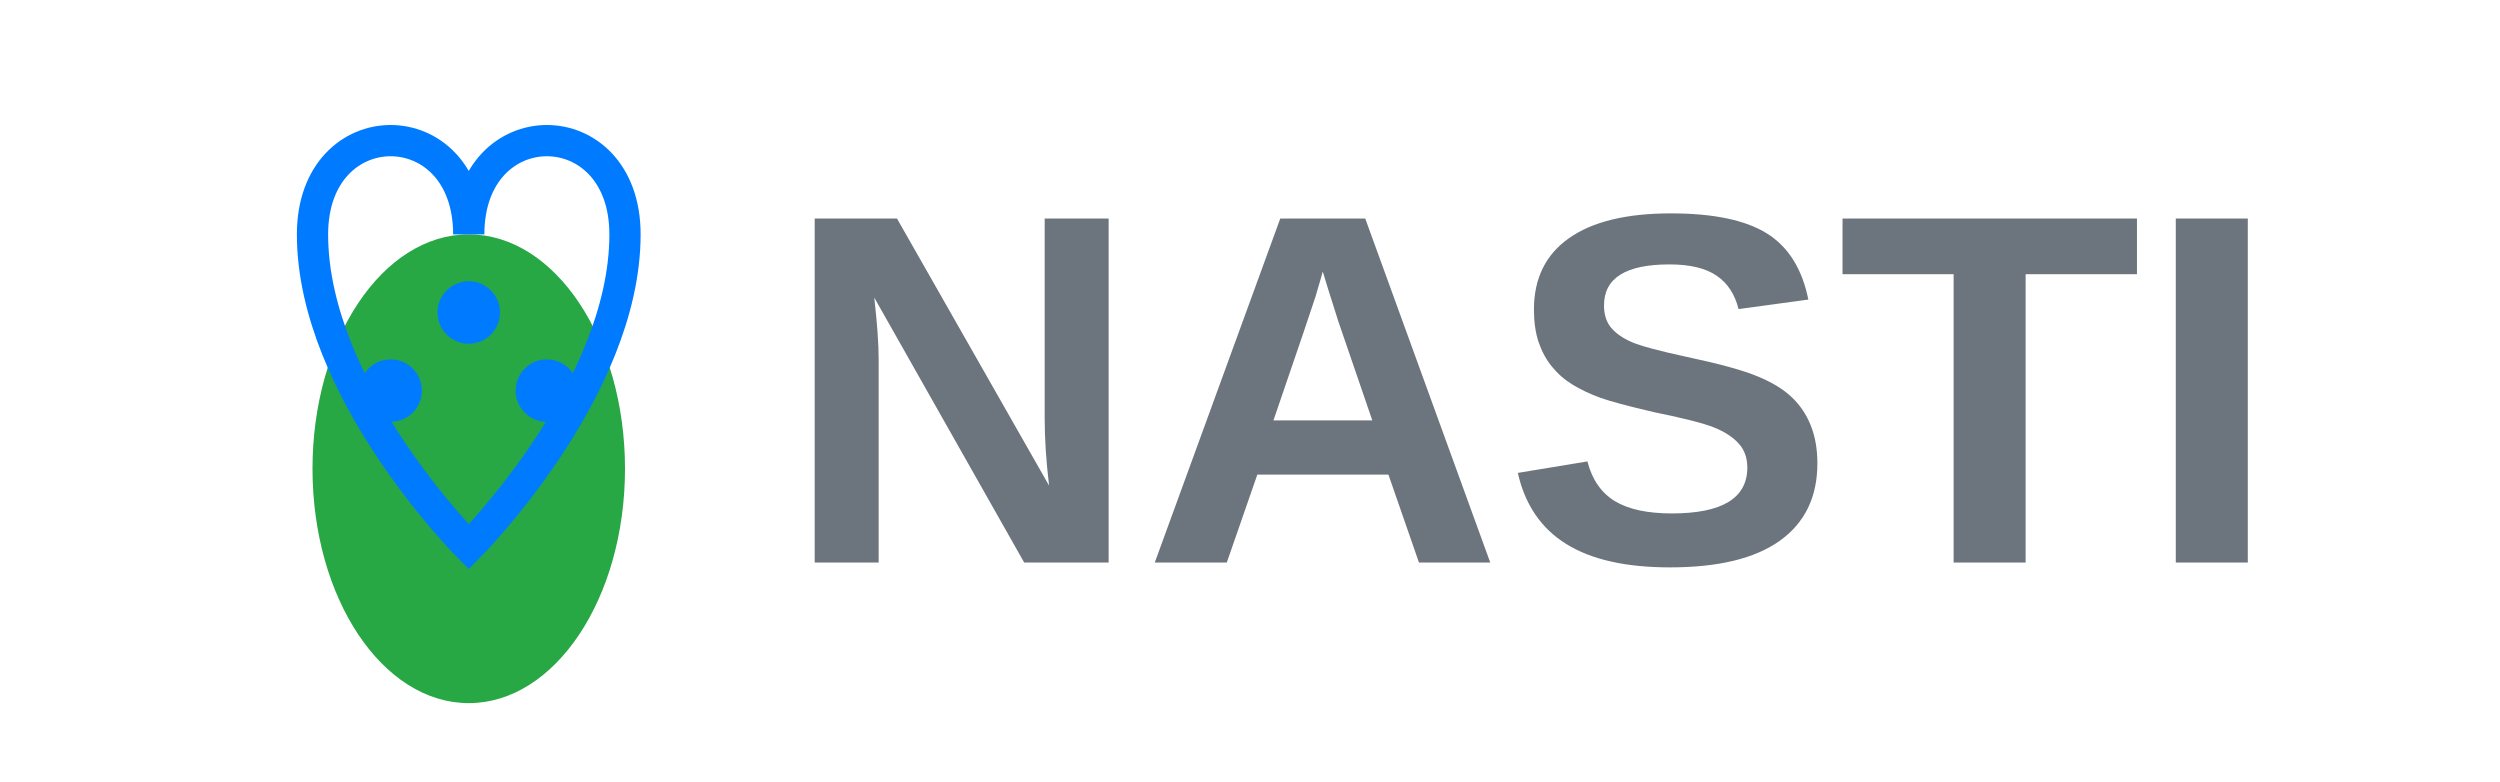
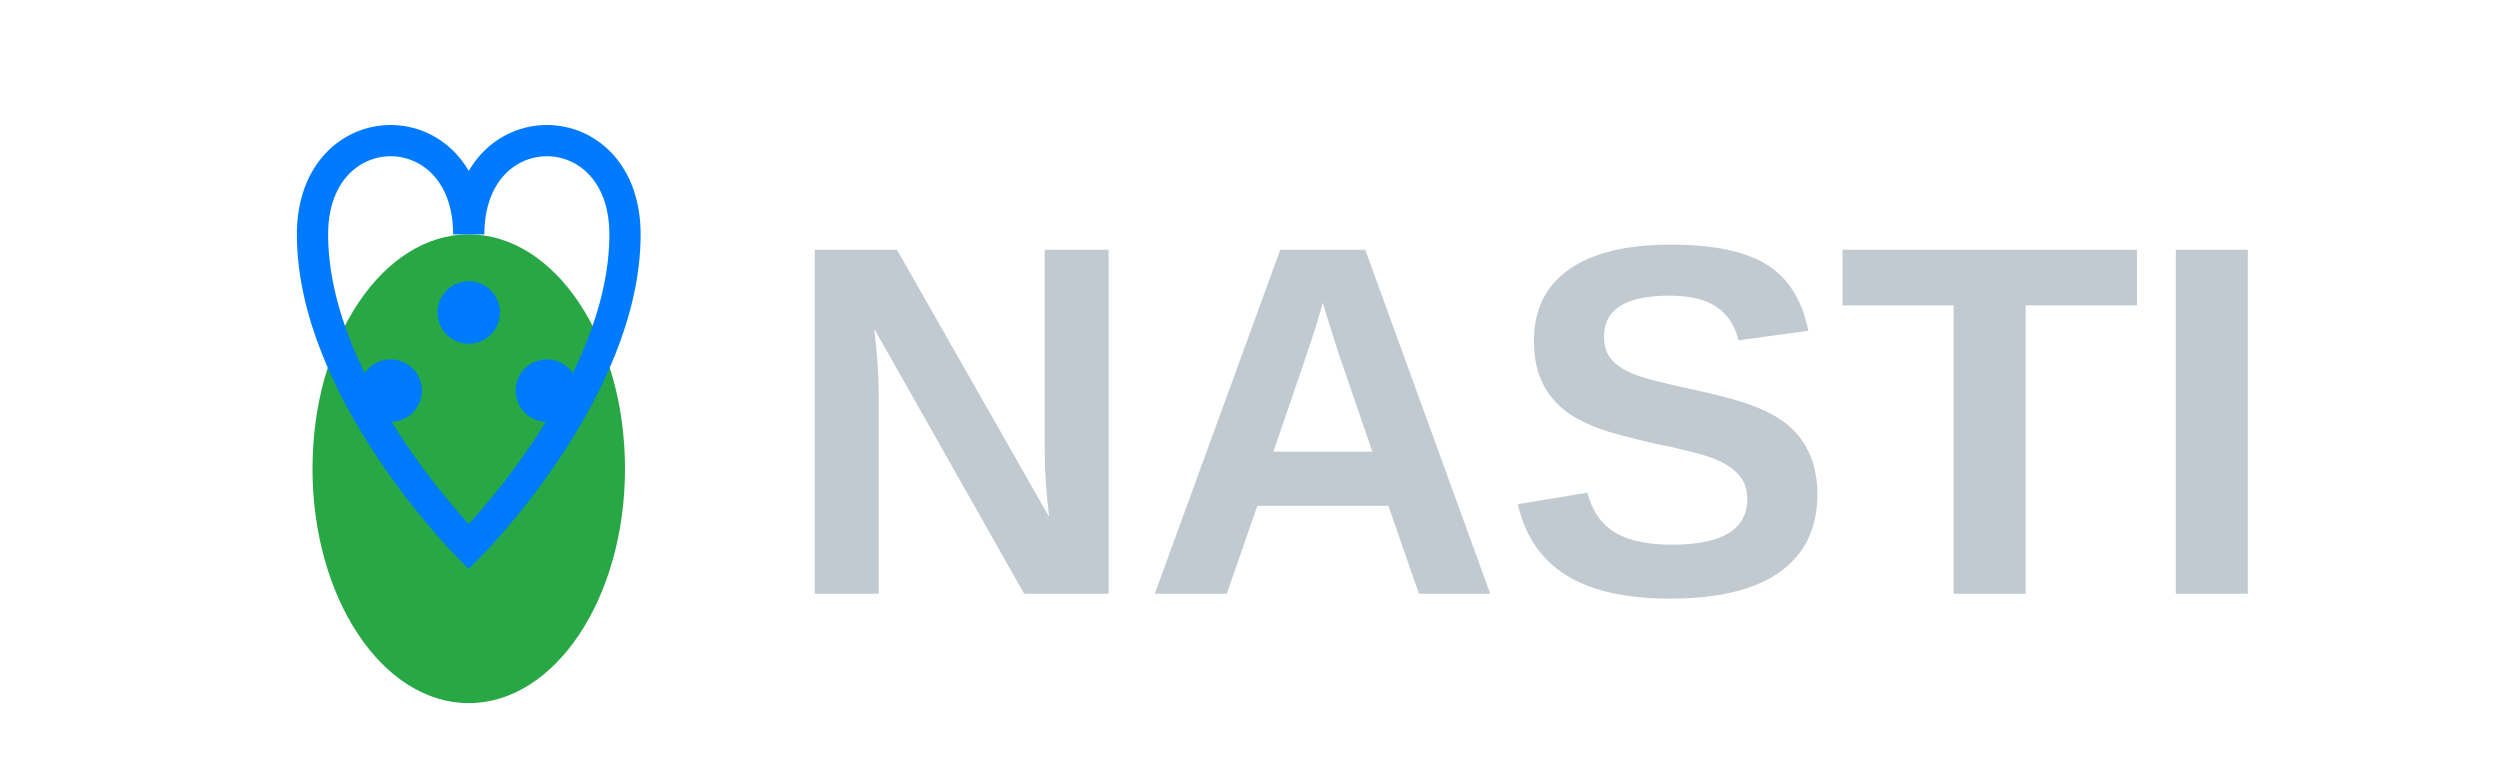
<svg xmlns="http://www.w3.org/2000/svg" width="160" height="50" viewBox="0 0 160 50">
  <g>
    <ellipse cx="30" cy="30" rx="10" ry="15" fill="#28a745" />
    <path d="M30 15          C30 7, 40 7, 40 15          C40 25, 30 35, 30 35          C30 35, 20 25, 20 15          C20 7, 30 7, 30 15          Z" fill="none" stroke="#007bff" stroke-width="2" />
    <circle cx="25" cy="25" r="2" fill="#007bff" />
    <circle cx="35" cy="25" r="2" fill="#007bff" />
    <circle cx="30" cy="20" r="2" fill="#007bff" />
  </g>
-   <text x="50" y="36" font-family="Arial, Helvetica, sans-serif" font-size="32" font-weight="bold" fill="#6c757d">
+   <text x="50" y="38" font-family="Arial, Helvetica, sans-serif" font-size="32" font-weight="bold" fill="#c2cad1">
    NASTI
  </text>
</svg>
